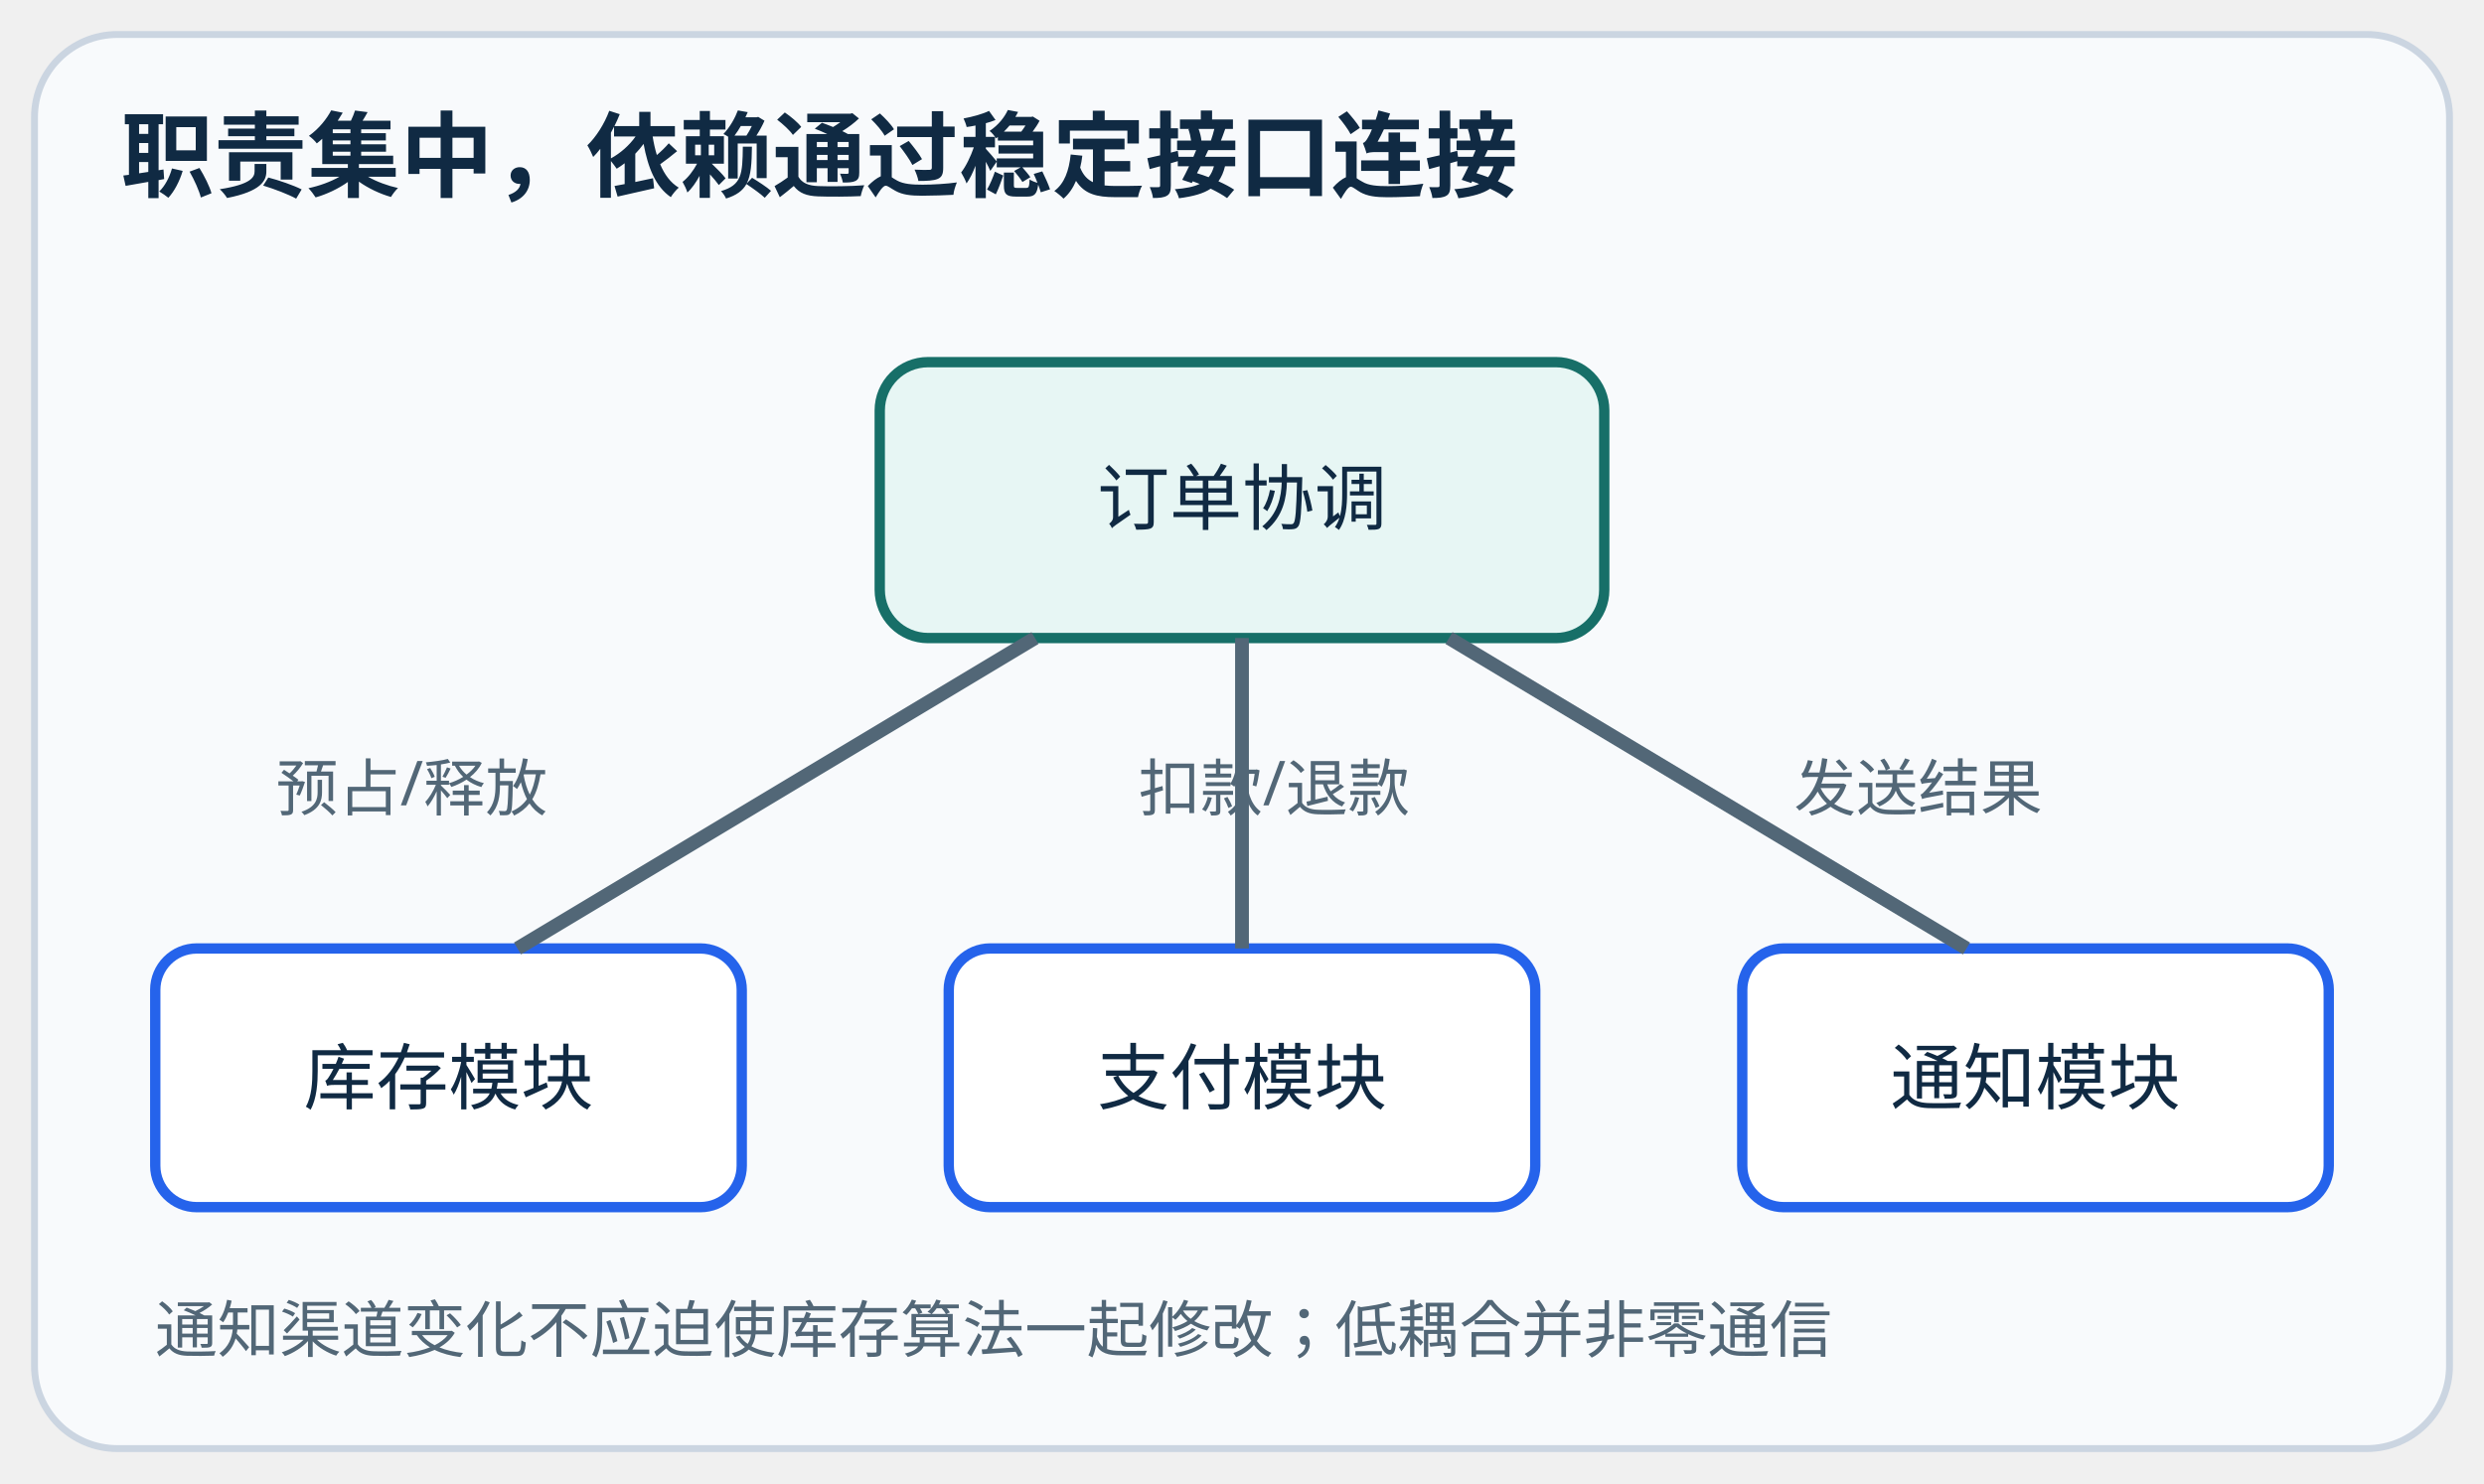
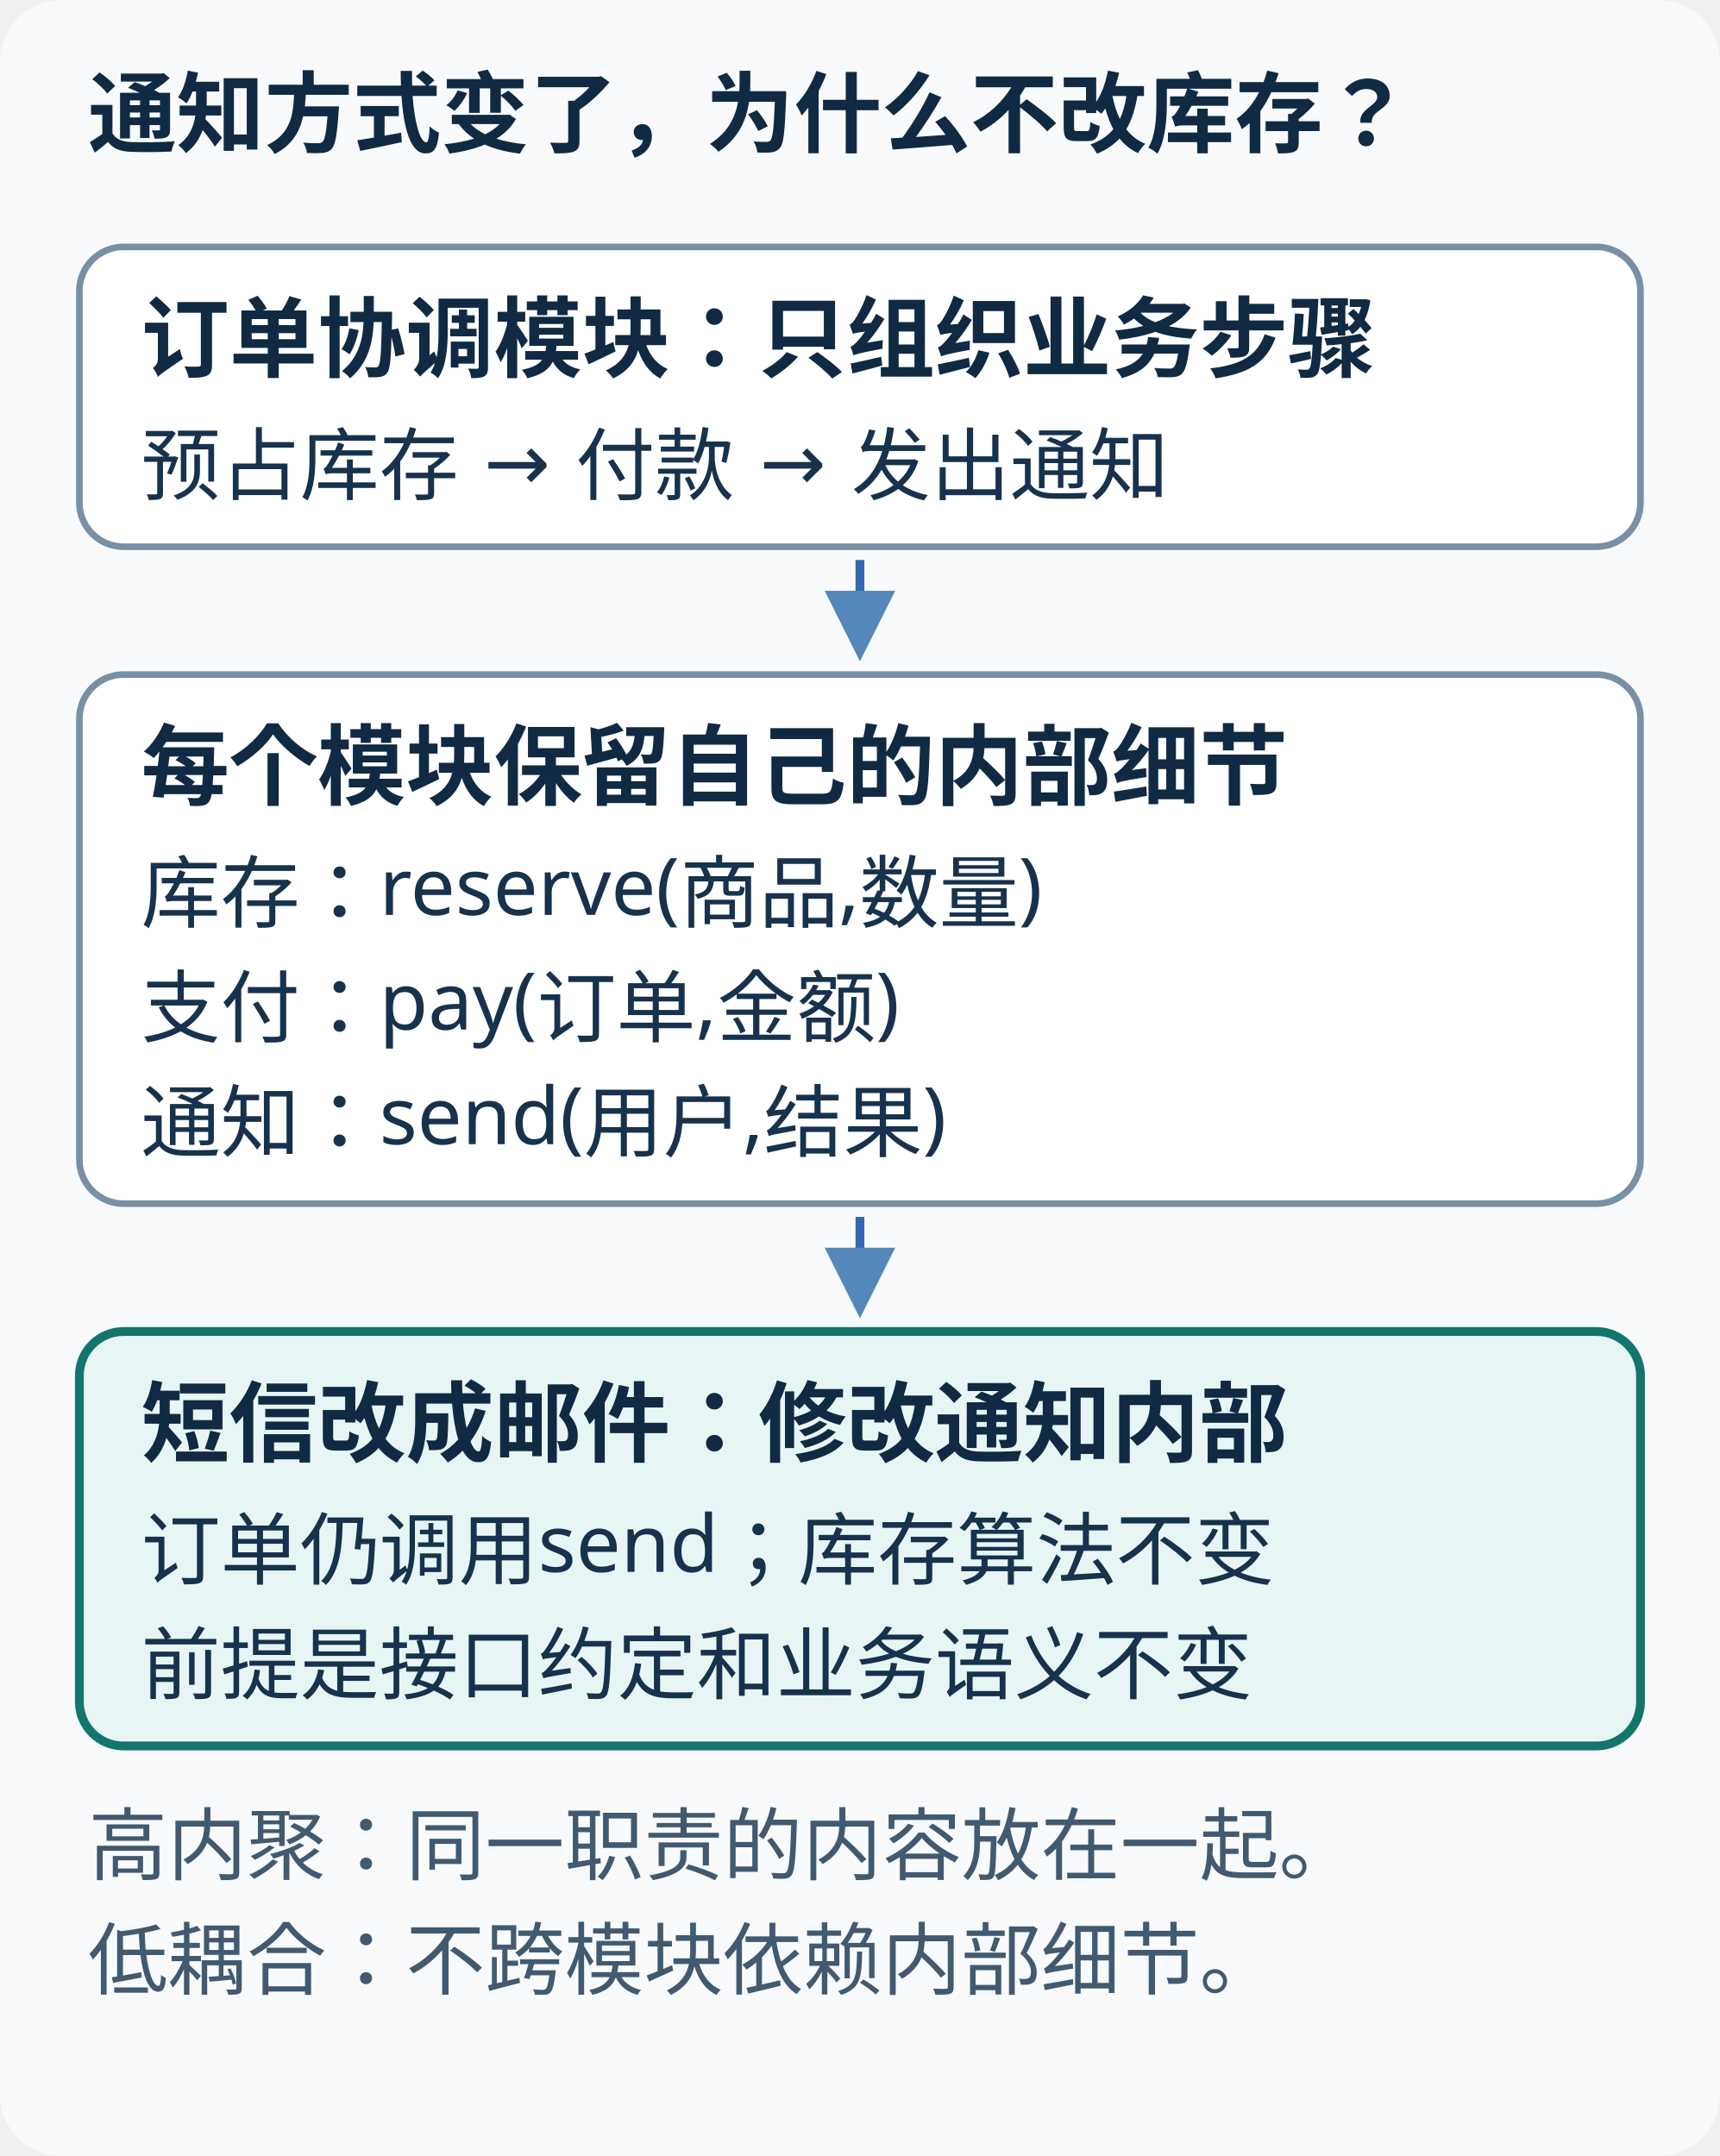
- <svg xmlns="http://www.w3.org/2000/svg" viewBox="0 0 720 430" role="img" aria-labelledby="title desc">
+ <svg xmlns="http://www.w3.org/2000/svg" viewBox="0 0 390 489" role="img" aria-labelledby="title desc">
  <defs>
-     <style>.bg{fill:#f8fafc;stroke:#cbd5e1;stroke-width:2}.core{fill:#e7f6f4;stroke:#176f68;stroke-width:3}.box{fill:#fff;stroke:#2563eb;stroke-width:3}.line{stroke:#526777;stroke-width:4;fill:none}.h{font:700 27px system-ui;fill:#102a43}.t{font:21px system-ui;fill:#102a43}.s{font:18px system-ui;fill:#526777}@media(prefers-color-scheme:dark){.bg{fill:#142234;stroke:#30455b}.core{fill:#173f3c;stroke:#46d6c6}.box{fill:#17283b;stroke:#78b7ff}.line{stroke:#9fb0c0}.h,.t{fill:#edf4fb}.s{fill:#b8c5d1}}</style>
+     <style>.bg{fill:#f8fafc}.box{fill:#fff;stroke:#7890a5;stroke-width:1.5}.hot{fill:#e7f6f4;stroke:#14756d;stroke-width:2}.bad{fill:#fff0f0;stroke:#bf4343;stroke-width:2}.h{font:700 20px "Microsoft YaHei",system-ui;fill:#102a43}.t{font:18px "Microsoft YaHei",system-ui;fill:#17324d}.s{font:18px "Microsoft YaHei",system-ui;fill:#415a70}.line{stroke:#3568b0;stroke-width:2;fill:none;marker-end:url(#arrow)}.thin{stroke:#7890a5;stroke-width:1;fill:none}.color{fill:#2368b5}.green{fill:#168679}@media(prefers-color-scheme:dark){.bg{fill:#142234}.box{fill:#1c3046;stroke:#8aa5bb}.hot{fill:#173f3c;stroke:#54cdbb}.bad{fill:#472831;stroke:#f59999}.h,.t{fill:#edf4fb}.s{fill:#c1d0dc}.line{stroke:#8bbcff}.thin{stroke:#8aa5bb}.color{fill:#8bbcff}.green{fill:#54cdbb}}</style>
+     <marker id="arrow" markerWidth="8" markerHeight="8" refX="7" refY="4" orient="auto">
+       <path d="M0 0L8 4L0 8Z" fill="#5687ba" />
+     </marker>
  </defs>
-   <rect class="bg" x="10" y="10" width="700" height="410" rx="24" />
-   <text class="h" x="35" y="55">职责集中，依赖通过稳定接口连接</text>
-   <rect class="core" x="255" y="105" width="210" height="80" rx="14" />
-   <text class="t" x="360" y="152" text-anchor="middle">订单协调</text>
-   <g class="t" text-anchor="middle">
-     <rect class="box" x="45" y="275" width="170" height="75" rx="12" />
-     <text x="130" y="320">库存模块</text>
-     <rect class="box" x="275" y="275" width="170" height="75" rx="12" />
-     <text x="360" y="320">支付模块</text>
-     <rect class="box" x="505" y="275" width="170" height="75" rx="12" />
-     <text x="590" y="320">通知模块</text>
-   </g>
-   <path class="line" d="M300 185L150 275M360 185V275M420 185L570 275" />
-   <text class="s" x="80" y="235">预占/释放</text>
-   <text class="s" x="330" y="235">扣款/退款</text>
-   <text class="s" x="520" y="235">发送结果</text>
-   <text class="s" x="45" y="392">通知渠道变化不应迫使库存算法一起修改；低耦合并非零通信</text>
+   <rect class="bg" width="390" height="489" rx="14" />
+   <text class="h" x="20" y="33">通知方式变了，为什么不改库存？</text>
+   <rect class="box" x="18" y="56" width="354" height="68" rx="10" />
+   <text class="h" x="32" y="84">订单协调模块：只组织业务步骤</text>
+   <text class="t" x="32" y="112">预占库存 → 付款 → 发出通知</text>
+   <path class="line" d="M195 127L195 148" />
+   <rect class="box" x="18" y="153" width="354" height="120" rx="10" />
+   <text class="h" x="32" y="181">每个模块保留自己的内部细节</text>
+   <text class="t" x="32" y="209">库存：reserve(商品,数量)</text>
+   <text class="t" x="32" y="235">支付：pay(订单,金额)</text>
+   <text class="t" x="32" y="261">通知：send(用户,结果)</text>
+   <path class="line" d="M195 276L195 297" />
+   <rect class="hot" x="18" y="302" width="354" height="94" rx="10" />
+   <text class="h" x="32" y="330">短信改成邮件：修改通知内部</text>
+   <text class="t" x="32" y="358">订单仍调用send；库存算法不变</text>
+   <text class="t" x="32" y="384">前提是接口约定和业务语义不变</text>
+   <text class="s" x="20" y="425">高内聚：同一职责的内容放在一起。</text>
+   <text class="s" x="20" y="451">低耦合：不跨模块依赖内部细节。</text>
</svg>
